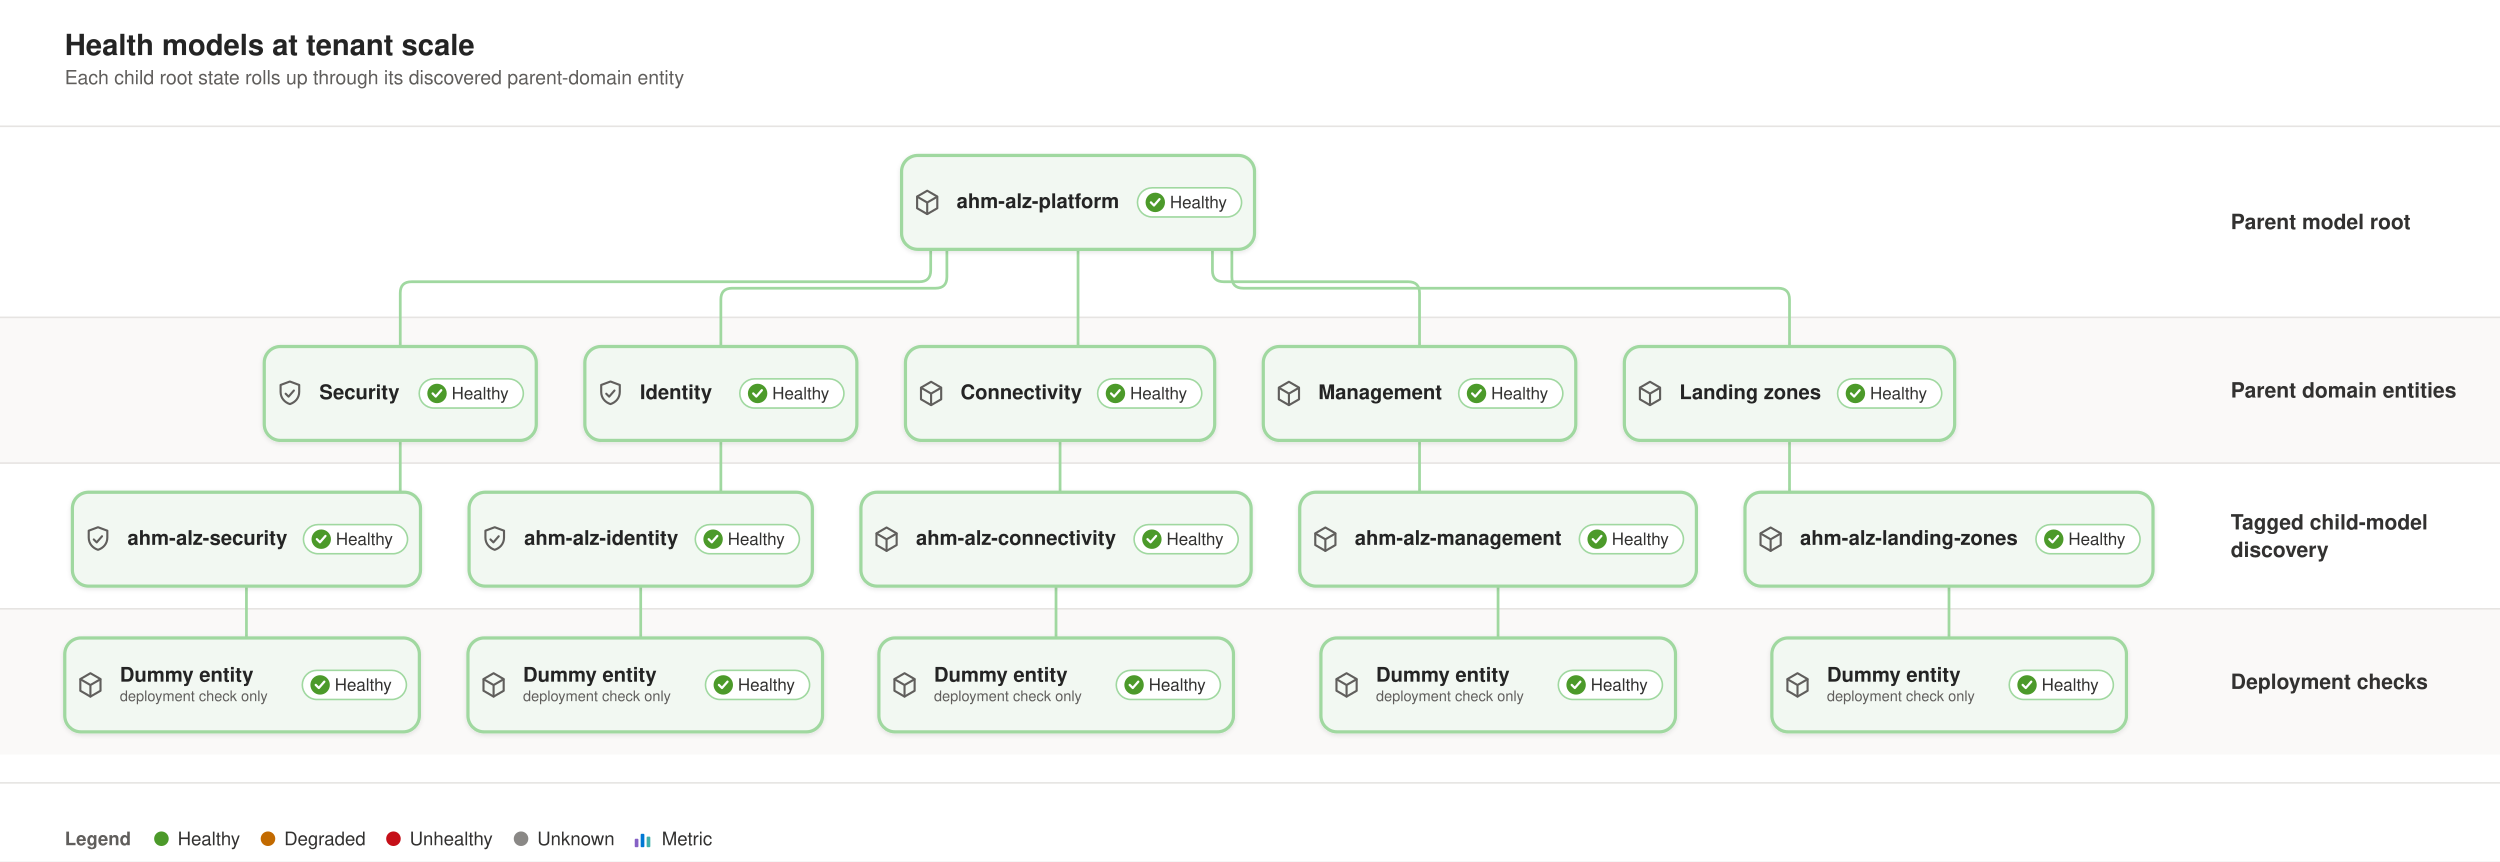
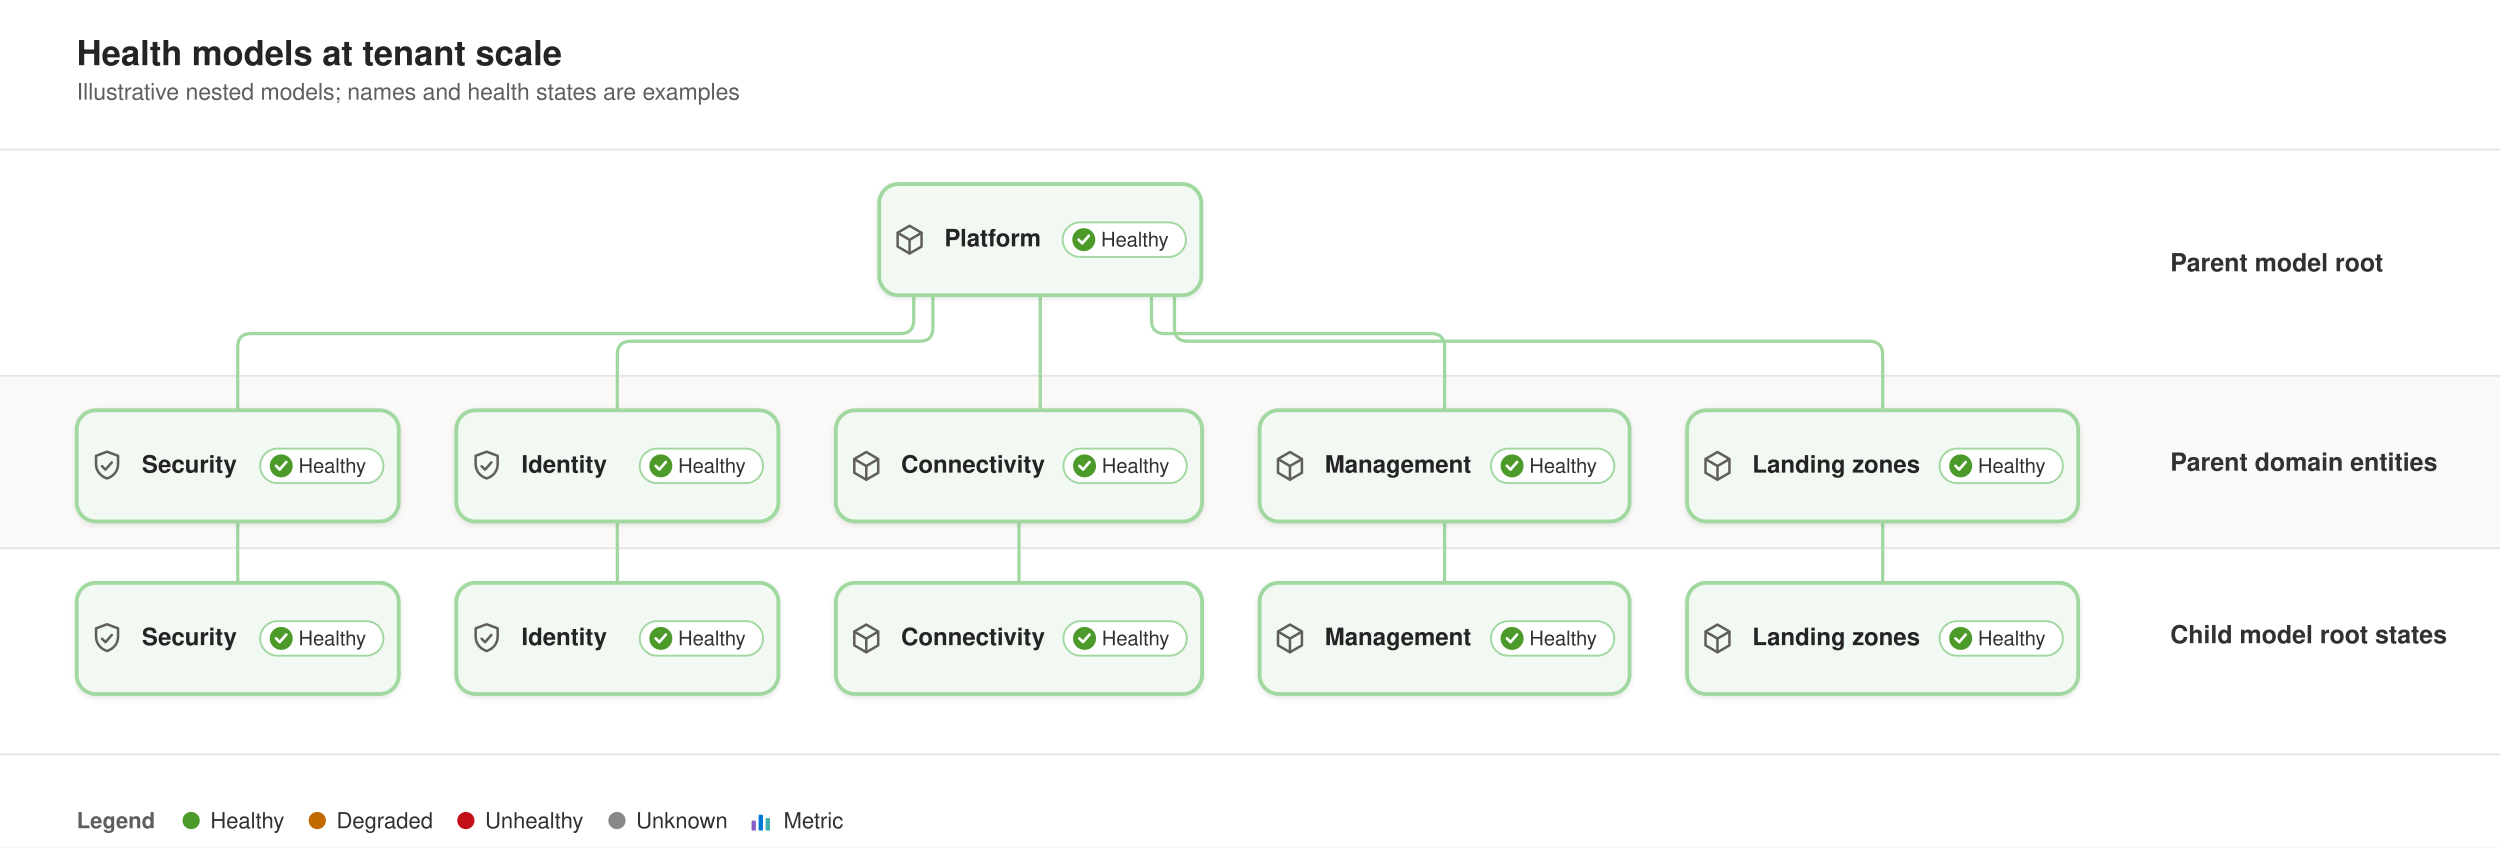
- <svg xmlns="http://www.w3.org/2000/svg" width="1544" height="532" viewBox="0 0 1544 532" font-family="Segoe UI, -apple-system, BlinkMacSystemFont, Helvetica, Arial, sans-serif">
+ <svg xmlns="http://www.w3.org/2000/svg" width="1304" height="442" viewBox="0 0 1304 442" font-family="Segoe UI, -apple-system, BlinkMacSystemFont, Helvetica, Arial, sans-serif">
  <defs>
    <filter id="cs" x="-20%" y="-20%" width="140%" height="140%">
      <feDropShadow dx="0" dy="1" stdDeviation="1.3" flood-color="#000" flood-opacity="0.1" />
    </filter>
  </defs>
-   <rect width="1544" height="532" fill="#ffffff" />
-   <rect x="0" y="78.0" width="1544" height="118.0" fill="#ffffff" />
-   <line x1="0" y1="78.0" x2="1544" y2="78.0" stroke="#e6e4e2" />
-   <text x="1377.7" y="141.5" font-size="13" font-weight="700" fill="#323130">Parent model root</text>
-   <rect x="0" y="196.0" width="1544" height="90.0" fill="#faf9f8" />
-   <line x1="0" y1="196.0" x2="1544" y2="196.0" stroke="#e6e4e2" />
-   <text x="1377.7" y="245.5" font-size="13" font-weight="700" fill="#323130">Parent domain entities</text>
-   <rect x="0" y="286.0" width="1544" height="90.0" fill="#ffffff" />
-   <line x1="0" y1="286.0" x2="1544" y2="286.0" stroke="#e6e4e2" />
-   <text x="1377.7" y="327.0" font-size="13" font-weight="700" fill="#323130">Tagged child-model</text>
-   <text x="1377.7" y="344.0" font-size="13" font-weight="700" fill="#323130">discovery</text>
-   <rect x="0" y="376.0" width="1544" height="90.0" fill="#faf9f8" />
-   <line x1="0" y1="376.0" x2="1544" y2="376.0" stroke="#e6e4e2" />
-   <text x="1377.7" y="425.5" font-size="13" font-weight="700" fill="#323130">Deployment checks</text>
-   <line x1="0" y1="483.5" x2="1544" y2="483.5" stroke="#e6e4e2" />
+   <rect width="1304" height="442" fill="#ffffff" />
+   <rect x="0" y="78.0" width="1304" height="118.0" fill="#ffffff" />
+   <line x1="0" y1="78.0" x2="1304" y2="78.0" stroke="#e6e4e2" />
+   <text x="1132.0" y="141.5" font-size="13" font-weight="700" fill="#323130">Parent model root</text>
+   <rect x="0" y="196.0" width="1304" height="90.0" fill="#faf9f8" />
+   <line x1="0" y1="196.0" x2="1304" y2="196.0" stroke="#e6e4e2" />
+   <text x="1132.0" y="245.5" font-size="13" font-weight="700" fill="#323130">Parent domain entities</text>
+   <rect x="0" y="286.0" width="1304" height="90.0" fill="#ffffff" />
+   <line x1="0" y1="286.0" x2="1304" y2="286.0" stroke="#e6e4e2" />
+   <text x="1132.0" y="335.5" font-size="13" font-weight="700" fill="#323130">Child model root states</text>
+   <line x1="0" y1="393.5" x2="1304" y2="393.5" stroke="#e6e4e2" />
  <text x="40" y="34" font-size="18" font-weight="700" fill="#242424">Health models at tenant scale</text>
-   <text x="40" y="52" font-size="12" fill="#605e5c">Each child root state rolls up through its discovered parent-domain entity</text>
-   <text x="40.0" y="522.0" font-size="11.5" font-weight="600" fill="#605e5c">Legend</text>
-   <circle cx="99.7" cy="518.0" r="4.5" fill="#4c9a2a" />
-   <text x="109.7" y="522.0" font-size="11.5" fill="#323130">Healthy</text>
-   <circle cx="165.5" cy="518.0" r="4.5" fill="#c26a00" />
-   <text x="175.5" y="522.0" font-size="11.5" fill="#323130">Degraded</text>
-   <circle cx="243.0" cy="518.0" r="4.5" fill="#c50f18" />
-   <text x="253.0" y="522.0" font-size="11.5" fill="#323130">Unhealthy</text>
-   <circle cx="321.8" cy="518.0" r="4.5" fill="#8a8886" />
-   <text x="331.8" y="522.0" font-size="11.5" fill="#323130">Unknown</text>
-   <g transform="translate(390.7,511.0) scale(0.875)">
+   <text x="40" y="52" font-size="12" fill="#605e5c">Illustrative nested models; names and health states are examples</text>
+   <text x="40.0" y="432.0" font-size="11.5" font-weight="600" fill="#605e5c">Legend</text>
+   <circle cx="99.7" cy="428.0" r="4.5" fill="#4c9a2a" />
+   <text x="109.7" y="432.0" font-size="11.5" fill="#323130">Healthy</text>
+   <circle cx="165.5" cy="428.0" r="4.5" fill="#c26a00" />
+   <text x="175.5" y="432.0" font-size="11.5" fill="#323130">Degraded</text>
+   <circle cx="243.0" cy="428.0" r="4.5" fill="#c50f18" />
+   <text x="253.0" y="432.0" font-size="11.5" fill="#323130">Unhealthy</text>
+   <circle cx="321.8" cy="428.0" r="4.5" fill="#8a8886" />
+   <text x="331.8" y="432.0" font-size="11.5" fill="#323130">Unknown</text>
+   <g transform="translate(390.7,421.0) scale(0.875)">
    <rect x="1.5" y="8" width="2.6" height="6" rx="0.6" fill="#8661c5" />
    <rect x="5.7" y="4.5" width="2.6" height="9.5" rx="0.6" fill="#0078D4" />
    <rect x="9.9" y="6.5" width="2.6" height="7.5" rx="0.6" fill="#3fb0ac" />
  </g>
-   <text x="408.7" y="522.0" font-size="11.5" fill="#323130">Metric</text>
+   <text x="408.7" y="432.0" font-size="11.5" fill="#323130">Metric</text>
  <g transform="translate(40.0,0)">
    <g fill="none" stroke-linecap="butt" stroke-linejoin="round">
-       <path d="M112.2 394.0 L112.2 362.0" stroke="#a0d8a0" stroke-width="1.7" />
-       <path d="M355.7 394.0 L355.7 362.0" stroke="#a0d8a0" stroke-width="1.7" />
-       <path d="M612.2 394.0 L612.2 362.0" stroke="#a0d8a0" stroke-width="1.7" />
-       <path d="M885.2 394.0 L885.2 362.0" stroke="#a0d8a0" stroke-width="1.7" />
-       <path d="M1163.7 394.0 L1163.7 362.0" stroke="#a0d8a0" stroke-width="1.7" />
-       <path d="M207.2 304.0 L207.2 272.0" stroke="#a0d8a0" stroke-width="1.7" />
-       <path d="M405.2 304.0 L405.2 272.0" stroke="#a0d8a0" stroke-width="1.7" />
-       <path d="M614.7 304.0 L614.7 272.0" stroke="#a0d8a0" stroke-width="1.7" />
-       <path d="M836.7 304.0 L836.7 272.0" stroke="#a0d8a0" stroke-width="1.7" />
-       <path d="M1065.2 304.0 L1065.2 272.0" stroke="#a0d8a0" stroke-width="1.7" />
-       <path d="M207.2 214.0 L207.2 181.0 Q207.2 174.0 214.2 174.0 L527.8 174.0 Q534.8 174.0 534.8 167.0 L534.8 154.0" stroke="#a0d8a0" stroke-width="1.7" />
-       <path d="M405.2 214.0 L405.2 185.0 Q405.2 178.0 412.2 178.0 L537.8 178.0 Q544.8 178.0 544.8 171.0 L544.8 154.0" stroke="#a0d8a0" stroke-width="1.7" />
-       <path d="M625.8 214.0 L625.8 154.0" stroke="#a0d8a0" stroke-width="1.7" />
-       <path d="M836.7 214.0 L836.7 181.0 Q836.7 174.0 829.7 174.0 L715.8 174.0 Q708.8 174.0 708.8 167.0 L708.8 154.0" stroke="#a0d8a0" stroke-width="1.7" />
-       <path d="M1065.2 214.0 L1065.2 185.0 Q1065.2 178.0 1058.2 178.0 L727.8 178.0 Q720.8 178.0 720.8 171.0 L720.8 154.0" stroke="#a0d8a0" stroke-width="1.7" />
+       <path d="M84.0 304.0 L84.0 272.0" stroke="#a0d8a0" stroke-width="1.7" />
+       <path d="M282.0 304.0 L282.0 272.0" stroke="#a0d8a0" stroke-width="1.7" />
+       <path d="M491.5 304.0 L491.5 272.0" stroke="#a0d8a0" stroke-width="1.7" />
+       <path d="M713.5 304.0 L713.5 272.0" stroke="#a0d8a0" stroke-width="1.7" />
+       <path d="M942.0 304.0 L942.0 272.0" stroke="#a0d8a0" stroke-width="1.7" />
+       <path d="M84.0 214.0 L84.0 181.0 Q84.0 174.0 91.0 174.0 L429.6 174.0 Q436.6 174.0 436.6 167.0 L436.6 154.0" stroke="#a0d8a0" stroke-width="1.7" />
+       <path d="M282.0 214.0 L282.0 185.0 Q282.0 178.0 289.0 178.0 L439.6 178.0 Q446.6 178.0 446.6 171.0 L446.6 154.0" stroke="#a0d8a0" stroke-width="1.7" />
+       <path d="M502.6 214.0 L502.6 154.0" stroke="#a0d8a0" stroke-width="1.7" />
+       <path d="M713.5 214.0 L713.5 181.0 Q713.5 174.0 706.5 174.0 L567.6 174.0 Q560.6 174.0 560.6 167.0 L560.6 154.0" stroke="#a0d8a0" stroke-width="1.7" />
+       <path d="M942.0 214.0 L942.0 185.0 Q942.0 178.0 935.0 178.0 L579.6 178.0 Q572.6 178.0 572.6 171.0 L572.6 154.0" stroke="#a0d8a0" stroke-width="1.7" />
    </g>
    <g filter="url(#cs)">
-       <rect x="0.0" y="394.0" width="219" height="58" rx="10" fill="#f2f8f2" stroke="#a0d8a0" stroke-width="2" />
+       <rect x="0.0" y="304.0" width="168" height="58" rx="10" fill="#f2f8f2" stroke="#a0d8a0" stroke-width="2" />
    </g>
-     <g transform="translate(6.0,413.16) scale(0.82)">
+     <g transform="translate(6.0,323.16) scale(0.82)">
+       <path d="M12 3l7 2.6v5.2c0 4.6-3 7.9-7 9.2-4-1.3-7-4.6-7-9.2V5.6z" fill="none" stroke="#605e5c" stroke-width="1.6" stroke-linecap="round" stroke-linejoin="round" />
+       <path d="M8.8 12.2l2.2 2.2 4-4.6" fill="none" stroke="#605e5c" stroke-width="1.6" stroke-linecap="round" stroke-linejoin="round" />
+     </g>
+     <text x="34.0" y="336.5" font-size="12.5" font-weight="600" fill="#242424">Security</text>
+     <rect x="95.7" y="324.00" width="64.3" height="18" rx="9" fill="#ffffff" stroke="#a0d8a0" stroke-width="1" />
+     <circle cx="106.7" cy="333.0" r="6" fill="#4c9a2a" />
+     <path d="M104.0 333.0 l1.9 1.9 l3.4 -3.9" fill="none" stroke="#ffffff" stroke-width="1.4" stroke-linecap="round" stroke-linejoin="round" />
+     <text x="115.7" y="336.57" font-size="10.5" fill="#323130">Healthy</text>
+     <g filter="url(#cs)">
+       <rect x="0.0" y="214.0" width="168" height="58" rx="10" fill="#f2f8f2" stroke="#a0d8a0" stroke-width="2" />
+     </g>
+     <g transform="translate(6.0,233.16) scale(0.82)">
+       <path d="M12 3l7 2.6v5.2c0 4.6-3 7.9-7 9.2-4-1.3-7-4.6-7-9.2V5.6z" fill="none" stroke="#605e5c" stroke-width="1.6" stroke-linecap="round" stroke-linejoin="round" />
+       <path d="M8.8 12.2l2.2 2.2 4-4.6" fill="none" stroke="#605e5c" stroke-width="1.6" stroke-linecap="round" stroke-linejoin="round" />
+     </g>
+     <text x="34.0" y="246.5" font-size="12.5" font-weight="600" fill="#242424">Security</text>
+     <rect x="95.7" y="234.00" width="64.3" height="18" rx="9" fill="#ffffff" stroke="#a0d8a0" stroke-width="1" />
+     <circle cx="106.7" cy="243.0" r="6" fill="#4c9a2a" />
+     <path d="M104.0 243.0 l1.9 1.9 l3.4 -3.9" fill="none" stroke="#ffffff" stroke-width="1.4" stroke-linecap="round" stroke-linejoin="round" />
+     <text x="115.7" y="246.57" font-size="10.5" fill="#323130">Healthy</text>
+     <g filter="url(#cs)">
+       <rect x="198.0" y="304.0" width="168" height="58" rx="10" fill="#f2f8f2" stroke="#a0d8a0" stroke-width="2" />
+     </g>
+     <g transform="translate(204.0,323.16) scale(0.82)">
+       <path d="M12 3l7 2.6v5.2c0 4.6-3 7.9-7 9.2-4-1.3-7-4.6-7-9.2V5.6z" fill="none" stroke="#605e5c" stroke-width="1.6" stroke-linecap="round" stroke-linejoin="round" />
+       <path d="M8.8 12.2l2.2 2.2 4-4.6" fill="none" stroke="#605e5c" stroke-width="1.6" stroke-linecap="round" stroke-linejoin="round" />
+     </g>
+     <text x="232.0" y="336.5" font-size="12.5" font-weight="600" fill="#242424">Identity</text>
+     <rect x="293.7" y="324.00" width="64.3" height="18" rx="9" fill="#ffffff" stroke="#a0d8a0" stroke-width="1" />
+     <circle cx="304.7" cy="333.0" r="6" fill="#4c9a2a" />
+     <path d="M302.0 333.0 l1.9 1.9 l3.4 -3.9" fill="none" stroke="#ffffff" stroke-width="1.4" stroke-linecap="round" stroke-linejoin="round" />
+     <text x="313.7" y="336.57" font-size="10.5" fill="#323130">Healthy</text>
+     <g filter="url(#cs)">
+       <rect x="198.0" y="214.0" width="168" height="58" rx="10" fill="#f2f8f2" stroke="#a0d8a0" stroke-width="2" />
+     </g>
+     <g transform="translate(204.0,233.16) scale(0.82)">
+       <path d="M12 3l7 2.6v5.2c0 4.6-3 7.9-7 9.2-4-1.3-7-4.6-7-9.2V5.6z" fill="none" stroke="#605e5c" stroke-width="1.6" stroke-linecap="round" stroke-linejoin="round" />
+       <path d="M8.8 12.2l2.2 2.2 4-4.6" fill="none" stroke="#605e5c" stroke-width="1.6" stroke-linecap="round" stroke-linejoin="round" />
+     </g>
+     <text x="232.0" y="246.5" font-size="12.5" font-weight="600" fill="#242424">Identity</text>
+     <rect x="293.7" y="234.00" width="64.3" height="18" rx="9" fill="#ffffff" stroke="#a0d8a0" stroke-width="1" />
+     <circle cx="304.7" cy="243.0" r="6" fill="#4c9a2a" />
+     <path d="M302.0 243.0 l1.9 1.9 l3.4 -3.9" fill="none" stroke="#ffffff" stroke-width="1.4" stroke-linecap="round" stroke-linejoin="round" />
+     <text x="313.7" y="246.57" font-size="10.5" fill="#323130">Healthy</text>
+     <g filter="url(#cs)">
+       <rect x="396.0" y="304.0" width="191" height="58" rx="10" fill="#f2f8f2" stroke="#a0d8a0" stroke-width="2" />
+     </g>
+     <g transform="translate(402.0,323.16) scale(0.82)">
      <path d="M12 3.2l7.6 4.4v8.8L12 20.8l-7.6-4.4V7.6z" fill="none" stroke="#605e5c" stroke-width="1.6" stroke-linecap="round" stroke-linejoin="round" />
      <path d="M4.6 7.8l7.4 4.3 7.4-4.3M12 12.1v8.6" fill="none" stroke="#605e5c" stroke-width="1.6" stroke-linecap="round" stroke-linejoin="round" />
    </g>
-     <text x="34.0" y="421.0" font-size="12.5" font-weight="600" fill="#242424">Dummy entity</text>
-     <text x="34.0" y="433.0" font-size="9" fill="#605e5c">deployment check only</text>
-     <rect x="146.7" y="414.00" width="64.3" height="18" rx="9" fill="#ffffff" stroke="#a0d8a0" stroke-width="1" />
-     <circle cx="157.7" cy="423.0" r="6" fill="#4c9a2a" />
-     <path d="M155.0 423.0 l1.9 1.9 l3.4 -3.9" fill="none" stroke="#ffffff" stroke-width="1.4" stroke-linecap="round" stroke-linejoin="round" />
-     <text x="166.7" y="426.57" font-size="10.5" fill="#323130">Healthy</text>
+     <text x="430.0" y="336.5" font-size="12.5" font-weight="600" fill="#242424">Connectivity</text>
+     <rect x="514.7" y="324.00" width="64.3" height="18" rx="9" fill="#ffffff" stroke="#a0d8a0" stroke-width="1" />
+     <circle cx="525.7" cy="333.0" r="6" fill="#4c9a2a" />
+     <path d="M523.0 333.0 l1.9 1.9 l3.4 -3.9" fill="none" stroke="#ffffff" stroke-width="1.4" stroke-linecap="round" stroke-linejoin="round" />
+     <text x="534.7" y="336.57" font-size="10.5" fill="#323130">Healthy</text>
    <g filter="url(#cs)">
-       <rect x="4.7" y="304.0" width="215" height="58" rx="10" fill="#f2f8f2" stroke="#a0d8a0" stroke-width="2" />
+       <rect x="396.0" y="214.0" width="191" height="58" rx="10" fill="#f2f8f2" stroke="#a0d8a0" stroke-width="2" />
    </g>
-     <g transform="translate(10.7,323.16) scale(0.82)">
-       <path d="M12 3l7 2.6v5.2c0 4.6-3 7.9-7 9.2-4-1.3-7-4.6-7-9.2V5.6z" fill="none" stroke="#605e5c" stroke-width="1.6" stroke-linecap="round" stroke-linejoin="round" />
-       <path d="M8.8 12.2l2.2 2.2 4-4.6" fill="none" stroke="#605e5c" stroke-width="1.6" stroke-linecap="round" stroke-linejoin="round" />
-     </g>
-     <text x="38.7" y="336.5" font-size="12.5" font-weight="600" fill="#242424">ahm-alz-security</text>
-     <rect x="147.4" y="324.00" width="64.3" height="18" rx="9" fill="#ffffff" stroke="#a0d8a0" stroke-width="1" />
-     <circle cx="158.4" cy="333.0" r="6" fill="#4c9a2a" />
-     <path d="M155.7 333.0 l1.9 1.9 l3.4 -3.9" fill="none" stroke="#ffffff" stroke-width="1.4" stroke-linecap="round" stroke-linejoin="round" />
-     <text x="167.4" y="336.57" font-size="10.5" fill="#323130">Healthy</text>
-     <g filter="url(#cs)">
-       <rect x="249.0" y="394.0" width="219" height="58" rx="10" fill="#f2f8f2" stroke="#a0d8a0" stroke-width="2" />
-     </g>
-     <g transform="translate(255.0,413.16) scale(0.82)">
+     <g transform="translate(402.0,233.16) scale(0.82)">
      <path d="M12 3.2l7.6 4.4v8.8L12 20.8l-7.6-4.4V7.6z" fill="none" stroke="#605e5c" stroke-width="1.6" stroke-linecap="round" stroke-linejoin="round" />
      <path d="M4.6 7.8l7.4 4.3 7.4-4.3M12 12.1v8.6" fill="none" stroke="#605e5c" stroke-width="1.6" stroke-linecap="round" stroke-linejoin="round" />
    </g>
-     <text x="283.0" y="421.0" font-size="12.5" font-weight="600" fill="#242424">Dummy entity</text>
-     <text x="283.0" y="433.0" font-size="9" fill="#605e5c">deployment check only</text>
-     <rect x="395.7" y="414.00" width="64.3" height="18" rx="9" fill="#ffffff" stroke="#a0d8a0" stroke-width="1" />
-     <circle cx="406.7" cy="423.0" r="6" fill="#4c9a2a" />
-     <path d="M404.0 423.0 l1.9 1.9 l3.4 -3.9" fill="none" stroke="#ffffff" stroke-width="1.4" stroke-linecap="round" stroke-linejoin="round" />
-     <text x="415.7" y="426.57" font-size="10.5" fill="#323130">Healthy</text>
+     <text x="430.0" y="246.5" font-size="12.5" font-weight="600" fill="#242424">Connectivity</text>
+     <rect x="514.7" y="234.00" width="64.3" height="18" rx="9" fill="#ffffff" stroke="#a0d8a0" stroke-width="1" />
+     <circle cx="525.7" cy="243.0" r="6" fill="#4c9a2a" />
+     <path d="M523.0 243.0 l1.9 1.9 l3.4 -3.9" fill="none" stroke="#ffffff" stroke-width="1.4" stroke-linecap="round" stroke-linejoin="round" />
+     <text x="534.7" y="246.57" font-size="10.5" fill="#323130">Healthy</text>
    <g filter="url(#cs)">
-       <rect x="249.7" y="304.0" width="212" height="58" rx="10" fill="#f2f8f2" stroke="#a0d8a0" stroke-width="2" />
+       <rect x="617.0" y="304.0" width="193" height="58" rx="10" fill="#f2f8f2" stroke="#a0d8a0" stroke-width="2" />
    </g>
-     <g transform="translate(255.7,323.16) scale(0.82)">
-       <path d="M12 3l7 2.6v5.2c0 4.6-3 7.9-7 9.2-4-1.3-7-4.6-7-9.2V5.6z" fill="none" stroke="#605e5c" stroke-width="1.6" stroke-linecap="round" stroke-linejoin="round" />
-       <path d="M8.8 12.2l2.2 2.2 4-4.6" fill="none" stroke="#605e5c" stroke-width="1.6" stroke-linecap="round" stroke-linejoin="round" />
-     </g>
-     <text x="283.7" y="336.5" font-size="12.5" font-weight="600" fill="#242424">ahm-alz-identity</text>
-     <rect x="389.4" y="324.00" width="64.3" height="18" rx="9" fill="#ffffff" stroke="#a0d8a0" stroke-width="1" />
-     <circle cx="400.4" cy="333.0" r="6" fill="#4c9a2a" />
-     <path d="M397.7 333.0 l1.9 1.9 l3.4 -3.9" fill="none" stroke="#ffffff" stroke-width="1.4" stroke-linecap="round" stroke-linejoin="round" />
-     <text x="409.4" y="336.57" font-size="10.5" fill="#323130">Healthy</text>
-     <g filter="url(#cs)">
-       <rect x="502.8" y="394.0" width="219" height="58" rx="10" fill="#f2f8f2" stroke="#a0d8a0" stroke-width="2" />
-     </g>
-     <g transform="translate(508.8,413.16) scale(0.82)">
+     <g transform="translate(623.0,323.16) scale(0.82)">
      <path d="M12 3.2l7.6 4.4v8.8L12 20.8l-7.6-4.4V7.6z" fill="none" stroke="#605e5c" stroke-width="1.6" stroke-linecap="round" stroke-linejoin="round" />
      <path d="M4.6 7.8l7.4 4.3 7.4-4.3M12 12.1v8.6" fill="none" stroke="#605e5c" stroke-width="1.6" stroke-linecap="round" stroke-linejoin="round" />
    </g>
-     <text x="536.8" y="421.0" font-size="12.5" font-weight="600" fill="#242424">Dummy entity</text>
-     <text x="536.8" y="433.0" font-size="9" fill="#605e5c">deployment check only</text>
-     <rect x="649.4" y="414.00" width="64.3" height="18" rx="9" fill="#ffffff" stroke="#a0d8a0" stroke-width="1" />
-     <circle cx="660.4" cy="423.0" r="6" fill="#4c9a2a" />
-     <path d="M657.7 423.0 l1.9 1.9 l3.4 -3.9" fill="none" stroke="#ffffff" stroke-width="1.4" stroke-linecap="round" stroke-linejoin="round" />
-     <text x="669.4" y="426.57" font-size="10.5" fill="#323130">Healthy</text>
+     <text x="651.0" y="336.5" font-size="12.5" font-weight="600" fill="#242424">Management</text>
+     <rect x="737.7" y="324.00" width="64.3" height="18" rx="9" fill="#ffffff" stroke="#a0d8a0" stroke-width="1" />
+     <circle cx="748.7" cy="333.0" r="6" fill="#4c9a2a" />
+     <path d="M746.0 333.0 l1.9 1.9 l3.4 -3.9" fill="none" stroke="#ffffff" stroke-width="1.4" stroke-linecap="round" stroke-linejoin="round" />
+     <text x="757.7" y="336.57" font-size="10.5" fill="#323130">Healthy</text>
    <g filter="url(#cs)">
-       <rect x="491.7" y="304.0" width="241" height="58" rx="10" fill="#f2f8f2" stroke="#a0d8a0" stroke-width="2" />
+       <rect x="617.0" y="214.0" width="193" height="58" rx="10" fill="#f2f8f2" stroke="#a0d8a0" stroke-width="2" />
    </g>
-     <g transform="translate(497.7,323.16) scale(0.82)">
+     <g transform="translate(623.0,233.16) scale(0.82)">
      <path d="M12 3.2l7.6 4.4v8.8L12 20.8l-7.6-4.4V7.6z" fill="none" stroke="#605e5c" stroke-width="1.6" stroke-linecap="round" stroke-linejoin="round" />
      <path d="M4.6 7.8l7.4 4.3 7.4-4.3M12 12.1v8.6" fill="none" stroke="#605e5c" stroke-width="1.6" stroke-linecap="round" stroke-linejoin="round" />
    </g>
-     <text x="525.7" y="336.5" font-size="12.5" font-weight="600" fill="#242424">ahm-alz-connectivity</text>
-     <rect x="660.4" y="324.00" width="64.3" height="18" rx="9" fill="#ffffff" stroke="#a0d8a0" stroke-width="1" />
-     <circle cx="671.4" cy="333.0" r="6" fill="#4c9a2a" />
-     <path d="M668.7 333.0 l1.9 1.9 l3.4 -3.9" fill="none" stroke="#ffffff" stroke-width="1.4" stroke-linecap="round" stroke-linejoin="round" />
-     <text x="680.4" y="336.57" font-size="10.5" fill="#323130">Healthy</text>
+     <text x="651.0" y="246.5" font-size="12.5" font-weight="600" fill="#242424">Management</text>
+     <rect x="737.7" y="234.00" width="64.3" height="18" rx="9" fill="#ffffff" stroke="#a0d8a0" stroke-width="1" />
+     <circle cx="748.7" cy="243.0" r="6" fill="#4c9a2a" />
+     <path d="M746.0 243.0 l1.9 1.9 l3.4 -3.9" fill="none" stroke="#ffffff" stroke-width="1.4" stroke-linecap="round" stroke-linejoin="round" />
+     <text x="757.7" y="246.57" font-size="10.5" fill="#323130">Healthy</text>
    <g filter="url(#cs)">
-       <rect x="775.8" y="394.0" width="219" height="58" rx="10" fill="#f2f8f2" stroke="#a0d8a0" stroke-width="2" />
+       <rect x="840.0" y="304.0" width="204" height="58" rx="10" fill="#f2f8f2" stroke="#a0d8a0" stroke-width="2" />
    </g>
-     <g transform="translate(781.8,413.16) scale(0.82)">
+     <g transform="translate(846.0,323.16) scale(0.82)">
      <path d="M12 3.2l7.6 4.4v8.8L12 20.8l-7.6-4.4V7.6z" fill="none" stroke="#605e5c" stroke-width="1.6" stroke-linecap="round" stroke-linejoin="round" />
      <path d="M4.6 7.8l7.4 4.3 7.4-4.3M12 12.1v8.6" fill="none" stroke="#605e5c" stroke-width="1.6" stroke-linecap="round" stroke-linejoin="round" />
    </g>
-     <text x="809.8" y="421.0" font-size="12.5" font-weight="600" fill="#242424">Dummy entity</text>
-     <text x="809.8" y="433.0" font-size="9" fill="#605e5c">deployment check only</text>
-     <rect x="922.4" y="414.00" width="64.3" height="18" rx="9" fill="#ffffff" stroke="#a0d8a0" stroke-width="1" />
-     <circle cx="933.4" cy="423.0" r="6" fill="#4c9a2a" />
-     <path d="M930.7 423.0 l1.9 1.9 l3.4 -3.9" fill="none" stroke="#ffffff" stroke-width="1.4" stroke-linecap="round" stroke-linejoin="round" />
-     <text x="942.4" y="426.57" font-size="10.5" fill="#323130">Healthy</text>
+     <text x="874.0" y="336.5" font-size="12.5" font-weight="600" fill="#242424">Landing zones</text>
+     <rect x="971.7" y="324.00" width="64.3" height="18" rx="9" fill="#ffffff" stroke="#a0d8a0" stroke-width="1" />
+     <circle cx="982.7" cy="333.0" r="6" fill="#4c9a2a" />
+     <path d="M980.0 333.0 l1.9 1.9 l3.4 -3.9" fill="none" stroke="#ffffff" stroke-width="1.4" stroke-linecap="round" stroke-linejoin="round" />
+     <text x="991.7" y="336.57" font-size="10.5" fill="#323130">Healthy</text>
    <g filter="url(#cs)">
-       <rect x="762.7" y="304.0" width="245" height="58" rx="10" fill="#f2f8f2" stroke="#a0d8a0" stroke-width="2" />
+       <rect x="840.0" y="214.0" width="204" height="58" rx="10" fill="#f2f8f2" stroke="#a0d8a0" stroke-width="2" />
    </g>
-     <g transform="translate(768.7,323.16) scale(0.82)">
+     <g transform="translate(846.0,233.16) scale(0.82)">
      <path d="M12 3.2l7.6 4.4v8.8L12 20.8l-7.6-4.4V7.6z" fill="none" stroke="#605e5c" stroke-width="1.6" stroke-linecap="round" stroke-linejoin="round" />
      <path d="M4.6 7.8l7.4 4.3 7.4-4.3M12 12.1v8.6" fill="none" stroke="#605e5c" stroke-width="1.6" stroke-linecap="round" stroke-linejoin="round" />
    </g>
-     <text x="796.7" y="336.5" font-size="12.5" font-weight="600" fill="#242424">ahm-alz-management</text>
-     <rect x="935.4" y="324.00" width="64.3" height="18" rx="9" fill="#ffffff" stroke="#a0d8a0" stroke-width="1" />
-     <circle cx="946.4" cy="333.0" r="6" fill="#4c9a2a" />
-     <path d="M943.7 333.0 l1.9 1.9 l3.4 -3.9" fill="none" stroke="#ffffff" stroke-width="1.4" stroke-linecap="round" stroke-linejoin="round" />
-     <text x="955.4" y="336.57" font-size="10.5" fill="#323130">Healthy</text>
+     <text x="874.0" y="246.5" font-size="12.5" font-weight="600" fill="#242424">Landing zones</text>
+     <rect x="971.7" y="234.00" width="64.3" height="18" rx="9" fill="#ffffff" stroke="#a0d8a0" stroke-width="1" />
+     <circle cx="982.7" cy="243.0" r="6" fill="#4c9a2a" />
+     <path d="M980.0 243.0 l1.9 1.9 l3.4 -3.9" fill="none" stroke="#ffffff" stroke-width="1.4" stroke-linecap="round" stroke-linejoin="round" />
+     <text x="991.7" y="246.57" font-size="10.5" fill="#323130">Healthy</text>
    <g filter="url(#cs)">
-       <rect x="1054.3" y="394.0" width="219" height="58" rx="10" fill="#f2f8f2" stroke="#a0d8a0" stroke-width="2" />
+       <rect x="418.6" y="96.0" width="168" height="58" rx="10" fill="#f2f8f2" stroke="#a0d8a0" stroke-width="2" />
    </g>
-     <g transform="translate(1060.3,413.16) scale(0.82)">
+     <g transform="translate(424.6,115.16) scale(0.82)">
      <path d="M12 3.2l7.6 4.4v8.8L12 20.8l-7.6-4.4V7.6z" fill="none" stroke="#605e5c" stroke-width="1.6" stroke-linecap="round" stroke-linejoin="round" />
      <path d="M4.6 7.8l7.4 4.3 7.4-4.3M12 12.1v8.6" fill="none" stroke="#605e5c" stroke-width="1.6" stroke-linecap="round" stroke-linejoin="round" />
    </g>
-     <text x="1088.3" y="421.0" font-size="12.5" font-weight="600" fill="#242424">Dummy entity</text>
-     <text x="1088.3" y="433.0" font-size="9" fill="#605e5c">deployment check only</text>
-     <rect x="1200.9" y="414.00" width="64.3" height="18" rx="9" fill="#ffffff" stroke="#a0d8a0" stroke-width="1" />
-     <circle cx="1211.9" cy="423.0" r="6" fill="#4c9a2a" />
-     <path d="M1209.2 423.0 l1.9 1.9 l3.4 -3.9" fill="none" stroke="#ffffff" stroke-width="1.4" stroke-linecap="round" stroke-linejoin="round" />
-     <text x="1220.9" y="426.57" font-size="10.5" fill="#323130">Healthy</text>
-     <g filter="url(#cs)">
-       <rect x="1037.7" y="304.0" width="252" height="58" rx="10" fill="#f2f8f2" stroke="#a0d8a0" stroke-width="2" />
-     </g>
-     <g transform="translate(1043.7,323.16) scale(0.82)">
-       <path d="M12 3.2l7.6 4.4v8.8L12 20.8l-7.6-4.4V7.6z" fill="none" stroke="#605e5c" stroke-width="1.6" stroke-linecap="round" stroke-linejoin="round" />
-       <path d="M4.6 7.8l7.4 4.3 7.4-4.3M12 12.1v8.6" fill="none" stroke="#605e5c" stroke-width="1.6" stroke-linecap="round" stroke-linejoin="round" />
-     </g>
-     <text x="1071.7" y="336.5" font-size="12.5" font-weight="600" fill="#242424">ahm-alz-landing-zones</text>
-     <rect x="1217.4" y="324.00" width="64.3" height="18" rx="9" fill="#ffffff" stroke="#a0d8a0" stroke-width="1" />
-     <circle cx="1228.4" cy="333.0" r="6" fill="#4c9a2a" />
-     <path d="M1225.7 333.0 l1.9 1.9 l3.4 -3.9" fill="none" stroke="#ffffff" stroke-width="1.4" stroke-linecap="round" stroke-linejoin="round" />
-     <text x="1237.4" y="336.57" font-size="10.5" fill="#323130">Healthy</text>
-     <g filter="url(#cs)">
-       <rect x="123.2" y="214.0" width="168" height="58" rx="10" fill="#f2f8f2" stroke="#a0d8a0" stroke-width="2" />
-     </g>
-     <g transform="translate(129.2,233.16) scale(0.82)">
-       <path d="M12 3l7 2.6v5.2c0 4.6-3 7.9-7 9.2-4-1.3-7-4.6-7-9.2V5.6z" fill="none" stroke="#605e5c" stroke-width="1.6" stroke-linecap="round" stroke-linejoin="round" />
-       <path d="M8.8 12.2l2.2 2.2 4-4.6" fill="none" stroke="#605e5c" stroke-width="1.6" stroke-linecap="round" stroke-linejoin="round" />
-     </g>
-     <text x="157.2" y="246.5" font-size="12.5" font-weight="600" fill="#242424">Security</text>
-     <rect x="218.9" y="234.00" width="64.3" height="18" rx="9" fill="#ffffff" stroke="#a0d8a0" stroke-width="1" />
-     <circle cx="229.9" cy="243.0" r="6" fill="#4c9a2a" />
-     <path d="M227.2 243.0 l1.9 1.9 l3.4 -3.9" fill="none" stroke="#ffffff" stroke-width="1.4" stroke-linecap="round" stroke-linejoin="round" />
-     <text x="238.9" y="246.57" font-size="10.5" fill="#323130">Healthy</text>
-     <g filter="url(#cs)">
-       <rect x="321.2" y="214.0" width="168" height="58" rx="10" fill="#f2f8f2" stroke="#a0d8a0" stroke-width="2" />
-     </g>
-     <g transform="translate(327.2,233.16) scale(0.82)">
-       <path d="M12 3l7 2.6v5.2c0 4.6-3 7.9-7 9.2-4-1.3-7-4.6-7-9.2V5.6z" fill="none" stroke="#605e5c" stroke-width="1.6" stroke-linecap="round" stroke-linejoin="round" />
-       <path d="M8.8 12.2l2.2 2.2 4-4.6" fill="none" stroke="#605e5c" stroke-width="1.6" stroke-linecap="round" stroke-linejoin="round" />
-     </g>
-     <text x="355.2" y="246.5" font-size="12.5" font-weight="600" fill="#242424">Identity</text>
-     <rect x="416.9" y="234.00" width="64.3" height="18" rx="9" fill="#ffffff" stroke="#a0d8a0" stroke-width="1" />
-     <circle cx="427.9" cy="243.0" r="6" fill="#4c9a2a" />
-     <path d="M425.2 243.0 l1.9 1.9 l3.4 -3.9" fill="none" stroke="#ffffff" stroke-width="1.4" stroke-linecap="round" stroke-linejoin="round" />
-     <text x="436.9" y="246.57" font-size="10.5" fill="#323130">Healthy</text>
-     <g filter="url(#cs)">
-       <rect x="519.2" y="214.0" width="191" height="58" rx="10" fill="#f2f8f2" stroke="#a0d8a0" stroke-width="2" />
-     </g>
-     <g transform="translate(525.2,233.16) scale(0.82)">
-       <path d="M12 3.2l7.6 4.4v8.8L12 20.8l-7.6-4.4V7.6z" fill="none" stroke="#605e5c" stroke-width="1.6" stroke-linecap="round" stroke-linejoin="round" />
-       <path d="M4.6 7.8l7.4 4.3 7.4-4.3M12 12.1v8.6" fill="none" stroke="#605e5c" stroke-width="1.6" stroke-linecap="round" stroke-linejoin="round" />
-     </g>
-     <text x="553.2" y="246.5" font-size="12.5" font-weight="600" fill="#242424">Connectivity</text>
-     <rect x="637.9" y="234.00" width="64.3" height="18" rx="9" fill="#ffffff" stroke="#a0d8a0" stroke-width="1" />
-     <circle cx="648.9" cy="243.0" r="6" fill="#4c9a2a" />
-     <path d="M646.2 243.0 l1.9 1.9 l3.4 -3.9" fill="none" stroke="#ffffff" stroke-width="1.4" stroke-linecap="round" stroke-linejoin="round" />
-     <text x="657.9" y="246.57" font-size="10.5" fill="#323130">Healthy</text>
-     <g filter="url(#cs)">
-       <rect x="740.2" y="214.0" width="193" height="58" rx="10" fill="#f2f8f2" stroke="#a0d8a0" stroke-width="2" />
-     </g>
-     <g transform="translate(746.2,233.16) scale(0.82)">
-       <path d="M12 3.2l7.6 4.4v8.8L12 20.8l-7.6-4.4V7.6z" fill="none" stroke="#605e5c" stroke-width="1.6" stroke-linecap="round" stroke-linejoin="round" />
-       <path d="M4.6 7.8l7.4 4.3 7.4-4.3M12 12.1v8.6" fill="none" stroke="#605e5c" stroke-width="1.6" stroke-linecap="round" stroke-linejoin="round" />
-     </g>
-     <text x="774.2" y="246.5" font-size="12.5" font-weight="600" fill="#242424">Management</text>
-     <rect x="860.9" y="234.00" width="64.3" height="18" rx="9" fill="#ffffff" stroke="#a0d8a0" stroke-width="1" />
-     <circle cx="871.9" cy="243.0" r="6" fill="#4c9a2a" />
-     <path d="M869.2 243.0 l1.9 1.9 l3.4 -3.9" fill="none" stroke="#ffffff" stroke-width="1.4" stroke-linecap="round" stroke-linejoin="round" />
-     <text x="880.9" y="246.57" font-size="10.5" fill="#323130">Healthy</text>
-     <g filter="url(#cs)">
-       <rect x="963.2" y="214.0" width="204" height="58" rx="10" fill="#f2f8f2" stroke="#a0d8a0" stroke-width="2" />
-     </g>
-     <g transform="translate(969.2,233.16) scale(0.82)">
-       <path d="M12 3.2l7.6 4.4v8.8L12 20.8l-7.6-4.4V7.6z" fill="none" stroke="#605e5c" stroke-width="1.6" stroke-linecap="round" stroke-linejoin="round" />
-       <path d="M4.6 7.8l7.4 4.3 7.4-4.3M12 12.1v8.6" fill="none" stroke="#605e5c" stroke-width="1.6" stroke-linecap="round" stroke-linejoin="round" />
-     </g>
-     <text x="997.2" y="246.5" font-size="12.5" font-weight="600" fill="#242424">Landing zones</text>
-     <rect x="1094.9" y="234.00" width="64.3" height="18" rx="9" fill="#ffffff" stroke="#a0d8a0" stroke-width="1" />
-     <circle cx="1105.9" cy="243.0" r="6" fill="#4c9a2a" />
-     <path d="M1103.2 243.0 l1.9 1.9 l3.4 -3.9" fill="none" stroke="#ffffff" stroke-width="1.4" stroke-linecap="round" stroke-linejoin="round" />
-     <text x="1114.9" y="246.57" font-size="10.5" fill="#323130">Healthy</text>
-     <g filter="url(#cs)">
-       <rect x="516.8" y="96.0" width="218" height="58" rx="10" fill="#f2f8f2" stroke="#a0d8a0" stroke-width="2" />
-     </g>
-     <g transform="translate(522.8,115.16) scale(0.82)">
-       <path d="M12 3.2l7.6 4.4v8.8L12 20.8l-7.6-4.4V7.6z" fill="none" stroke="#605e5c" stroke-width="1.6" stroke-linecap="round" stroke-linejoin="round" />
-       <path d="M4.6 7.8l7.4 4.3 7.4-4.3M12 12.1v8.6" fill="none" stroke="#605e5c" stroke-width="1.6" stroke-linecap="round" stroke-linejoin="round" />
-     </g>
-     <text x="550.8" y="128.5" font-size="12.5" font-weight="600" fill="#242424">ahm-alz-platform</text>
-     <rect x="662.5" y="116.00" width="64.3" height="18" rx="9" fill="#ffffff" stroke="#a0d8a0" stroke-width="1" />
-     <circle cx="673.5" cy="125.0" r="6" fill="#4c9a2a" />
-     <path d="M670.8 125.0 l1.9 1.9 l3.4 -3.9" fill="none" stroke="#ffffff" stroke-width="1.4" stroke-linecap="round" stroke-linejoin="round" />
-     <text x="682.5" y="128.57" font-size="10.5" fill="#323130">Healthy</text>
+     <text x="452.6" y="128.5" font-size="12.5" font-weight="600" fill="#242424">Platform</text>
+     <rect x="514.3" y="116.00" width="64.3" height="18" rx="9" fill="#ffffff" stroke="#a0d8a0" stroke-width="1" />
+     <circle cx="525.3" cy="125.0" r="6" fill="#4c9a2a" />
+     <path d="M522.6 125.0 l1.9 1.9 l3.4 -3.9" fill="none" stroke="#ffffff" stroke-width="1.4" stroke-linecap="round" stroke-linejoin="round" />
+     <text x="534.3" y="128.57" font-size="10.5" fill="#323130">Healthy</text>
  </g>
</svg>
